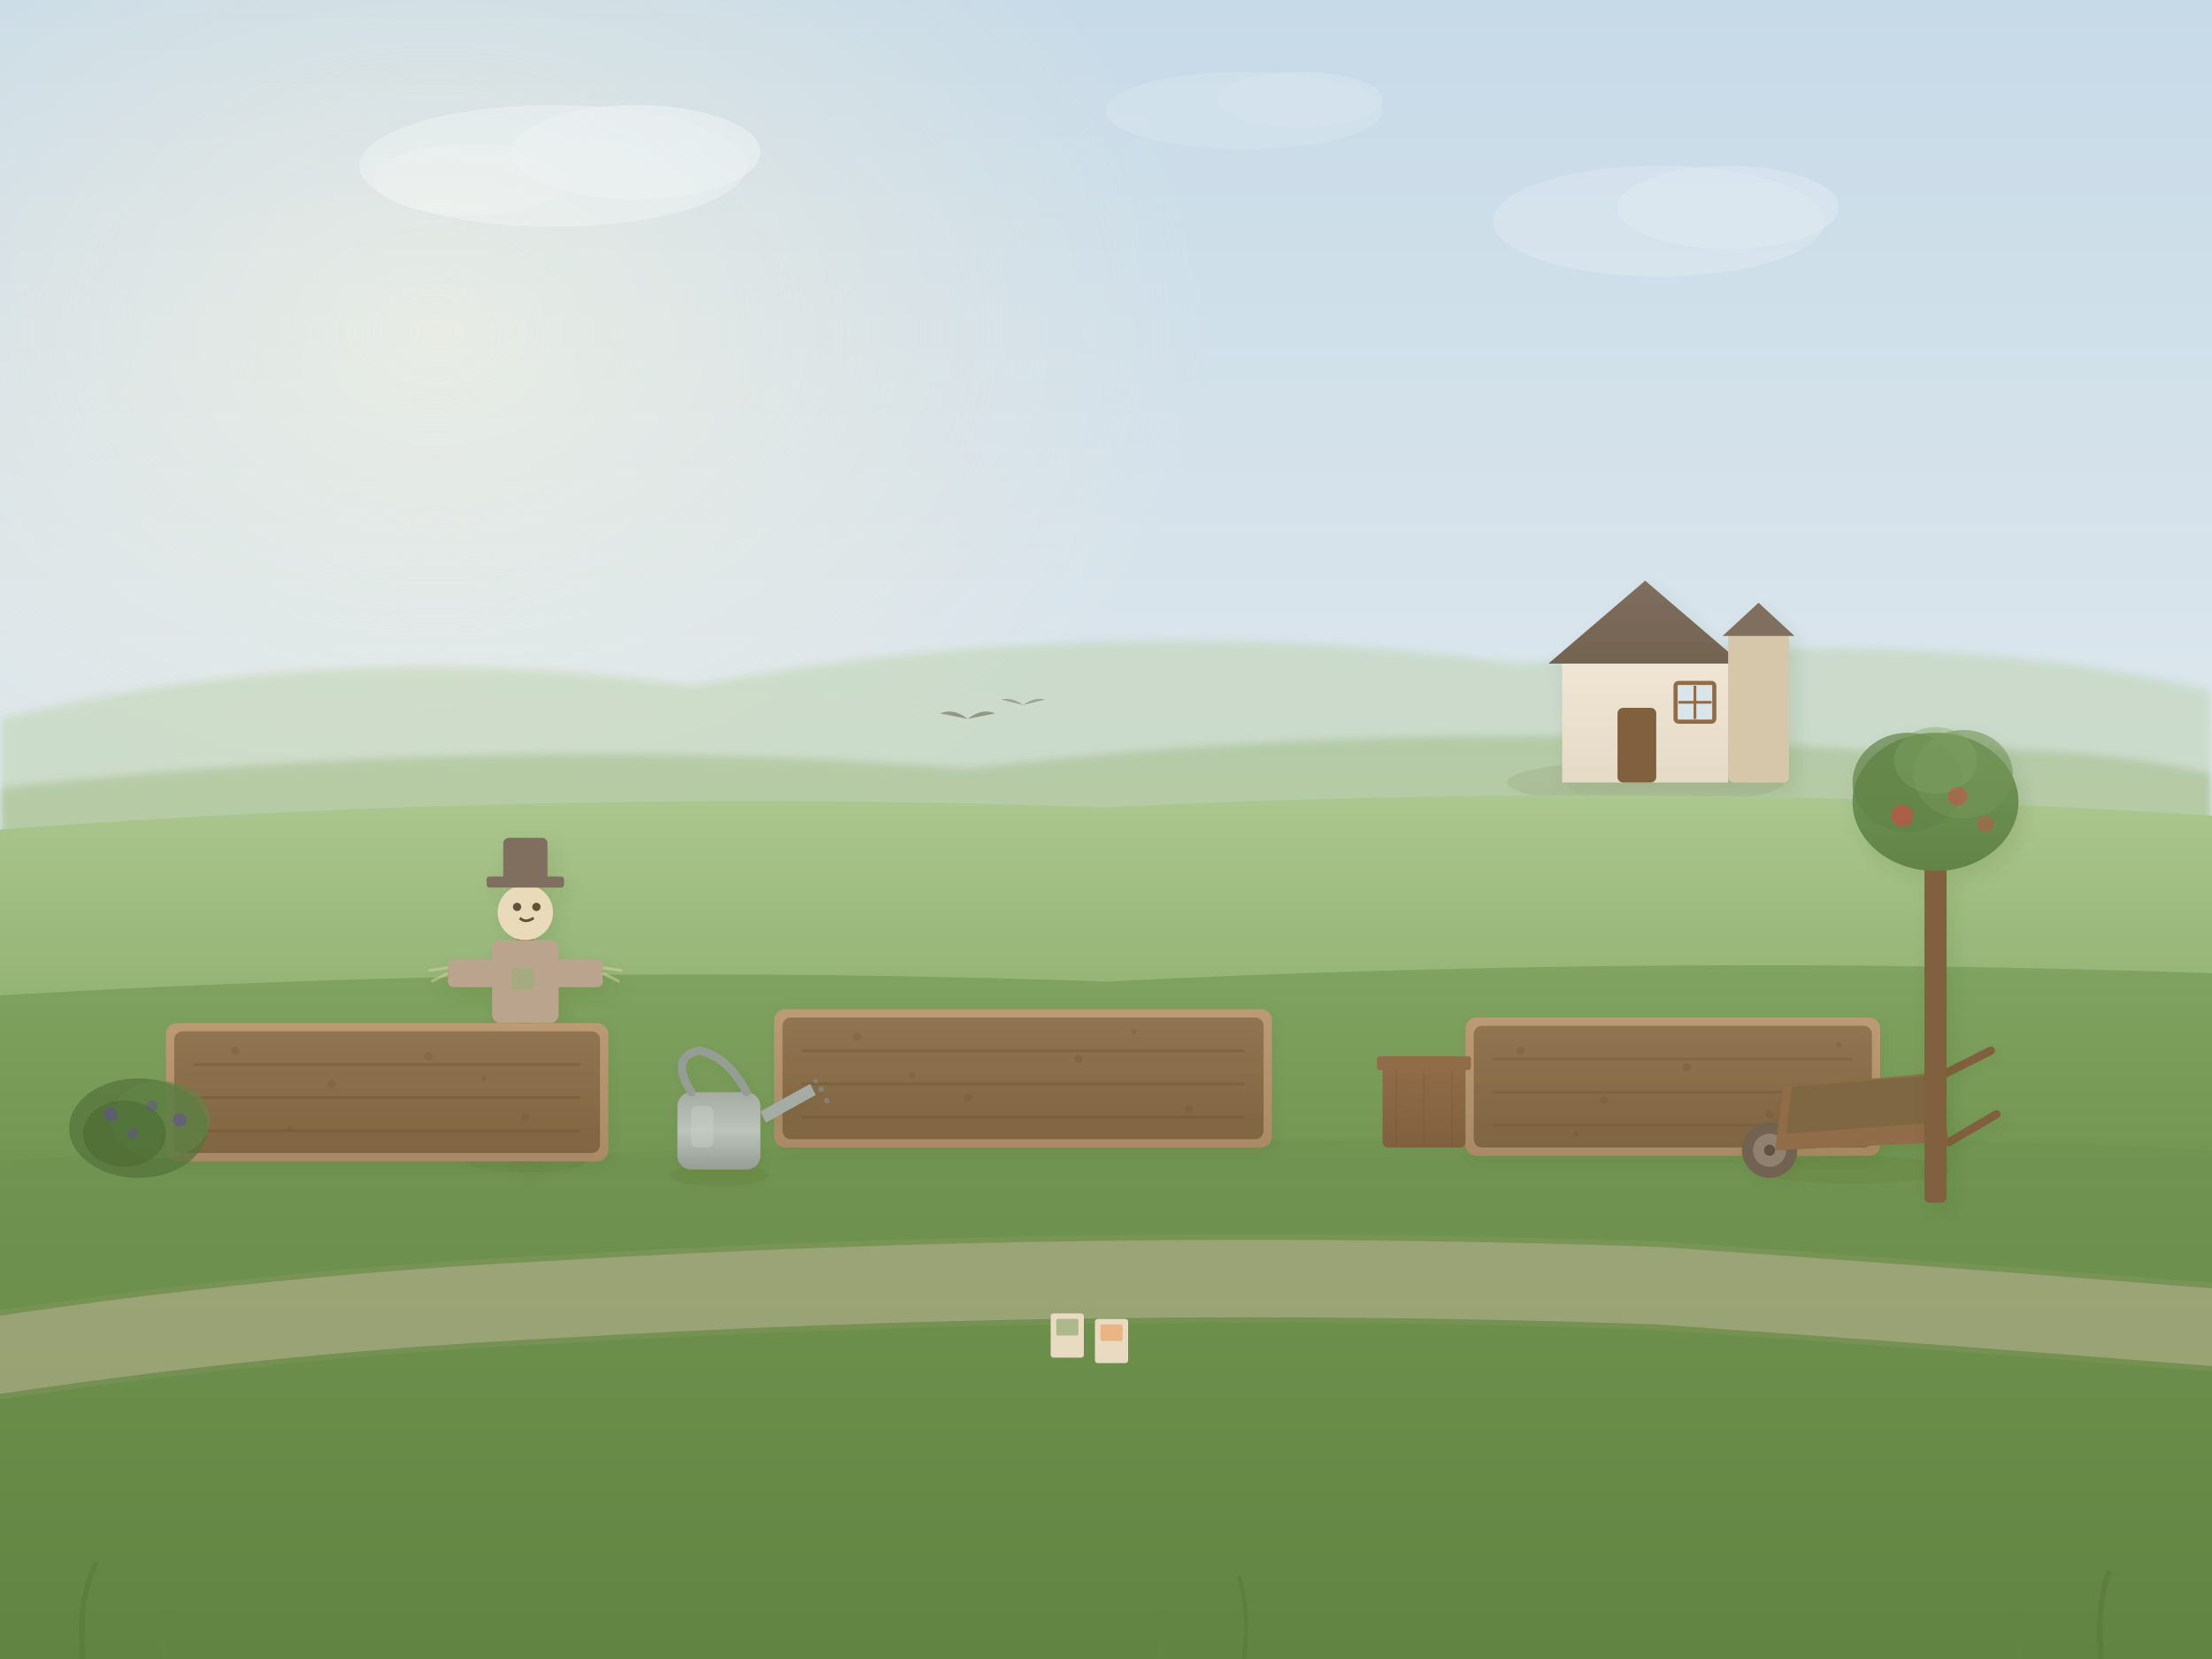
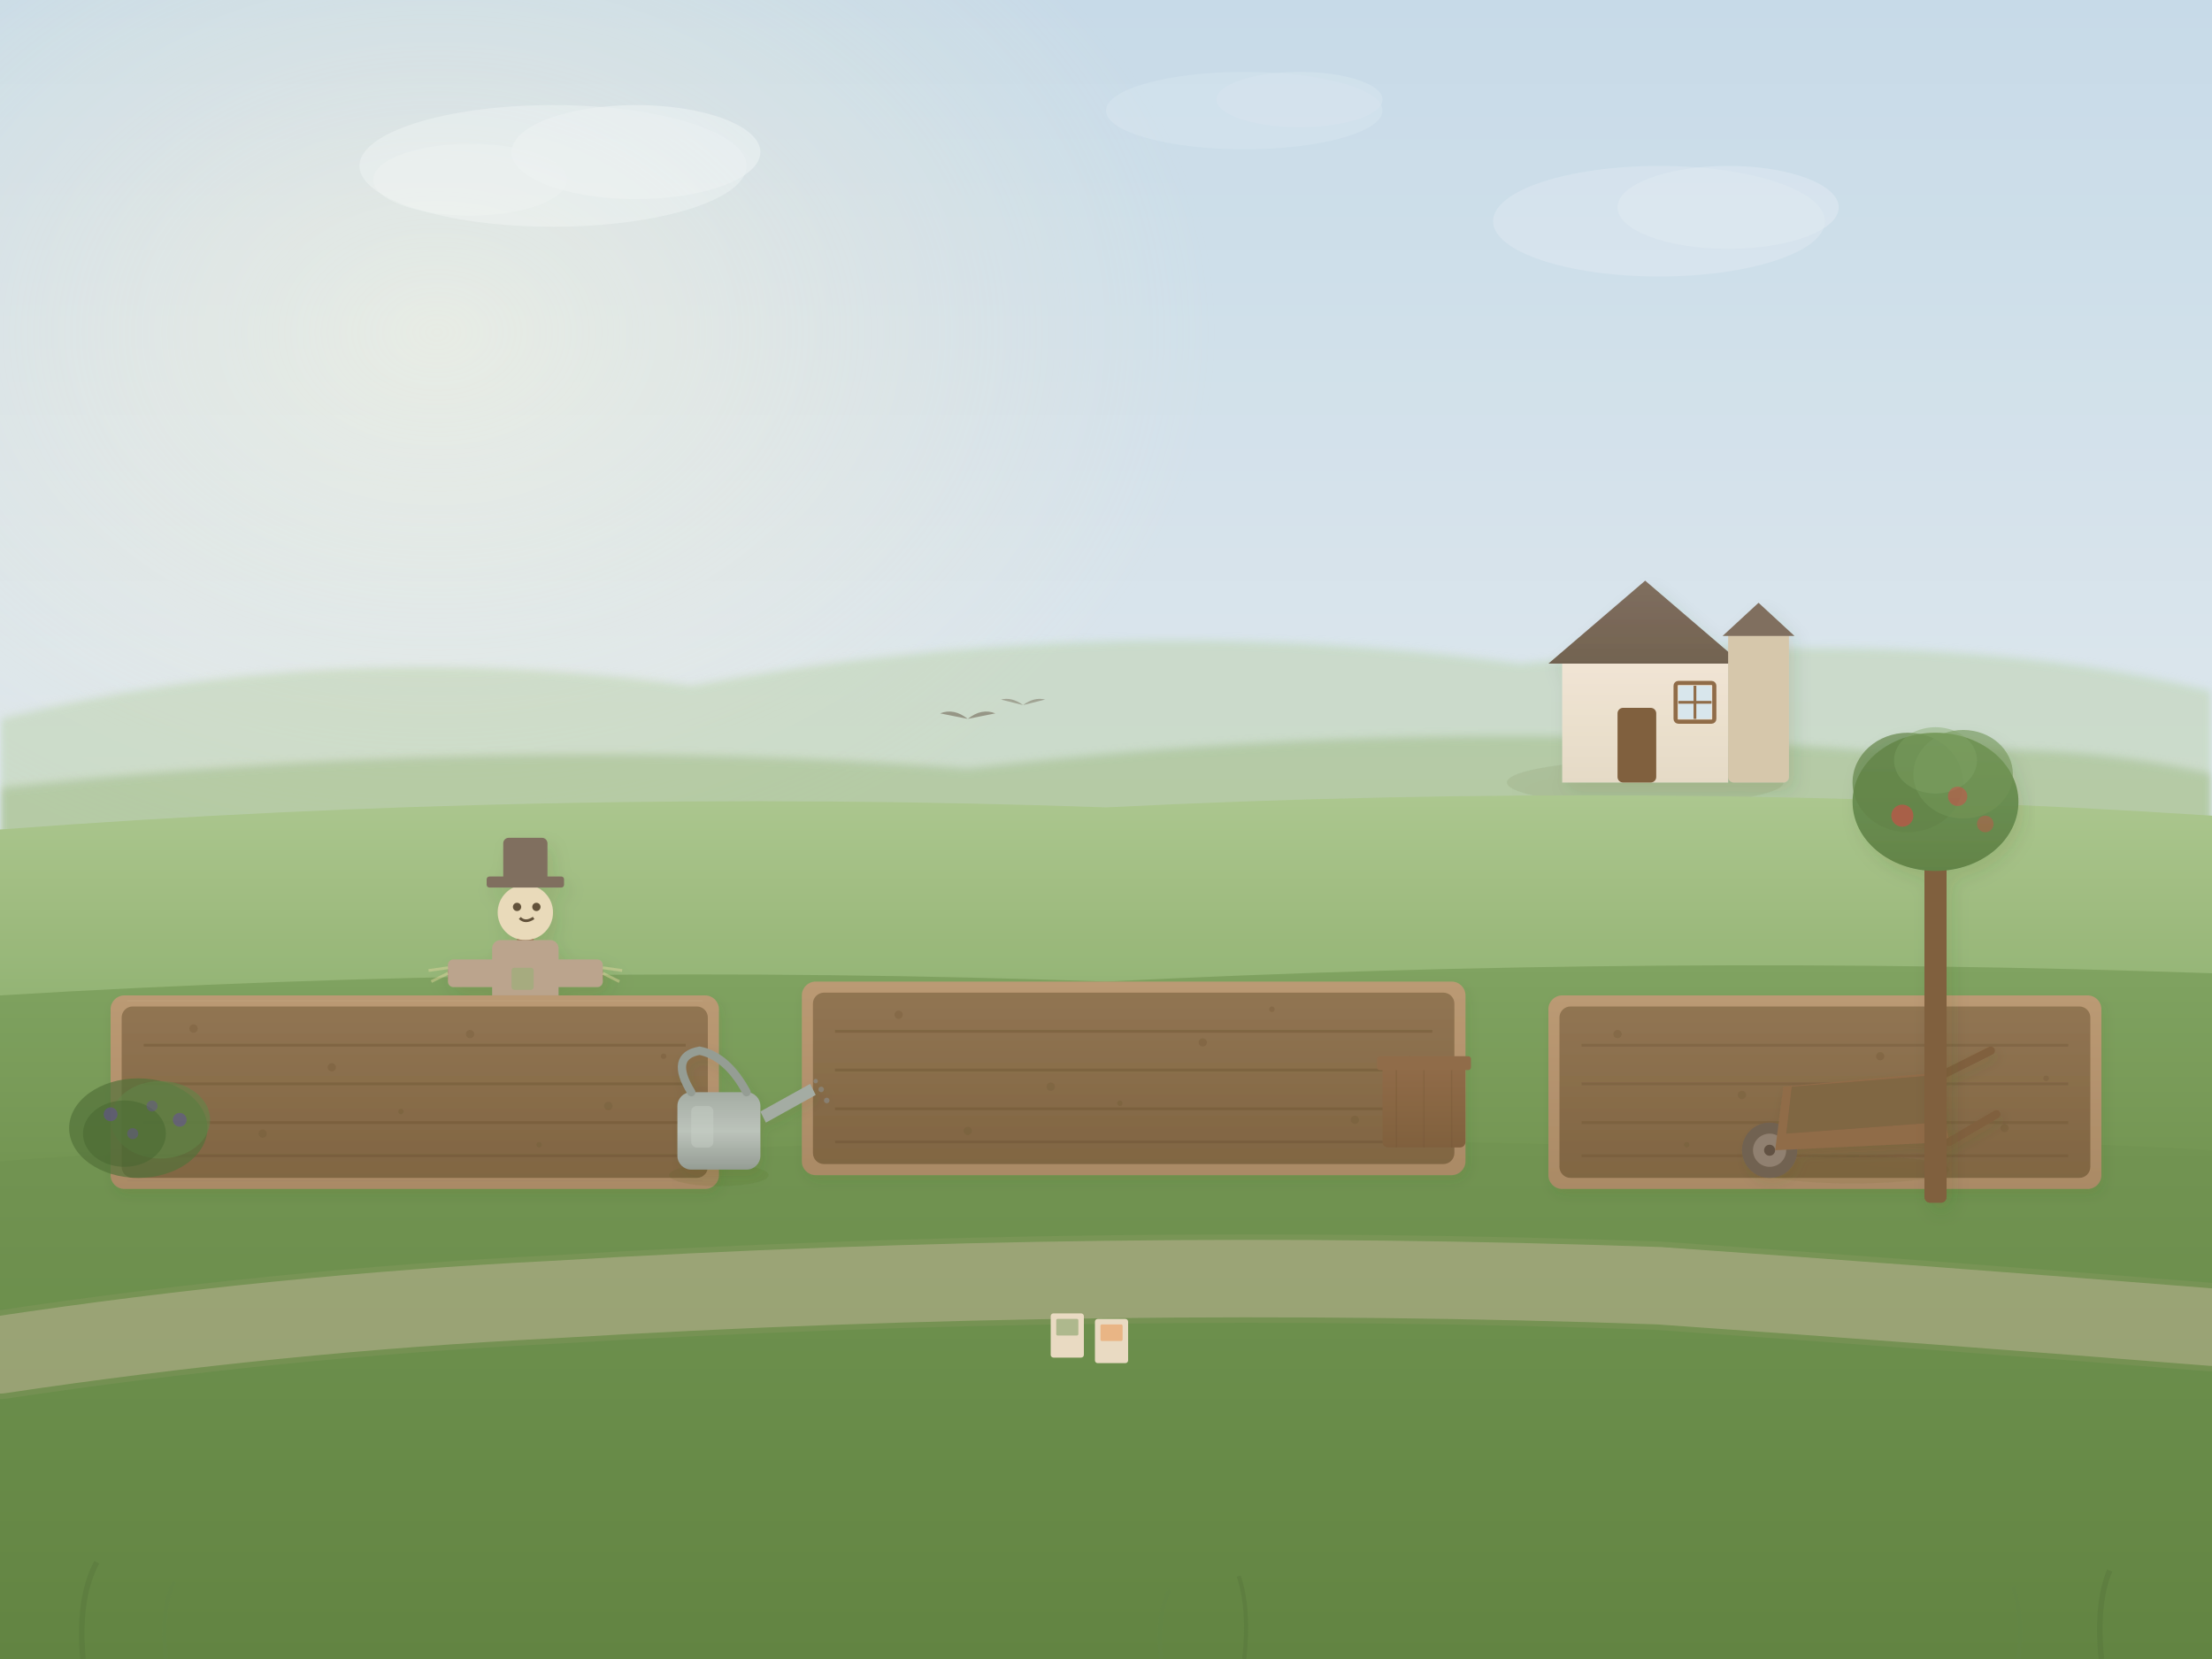
<svg xmlns="http://www.w3.org/2000/svg" viewBox="0 0 800 600" width="800" height="600">
  <defs>
    <linearGradient id="aSkyGrad" x1="0" y1="0" x2="0" y2="1">
      <stop offset="0%" stop-color="#C4D8E8" />
      <stop offset="40%" stop-color="#D8E4EC" />
      <stop offset="100%" stop-color="#E8ECDF" />
    </linearGradient>
    <radialGradient id="aSunGlow" cx="0.2" cy="0.2" r="0.35">
      <stop offset="0%" stop-color="#FFF8E0" stop-opacity="0.5" />
      <stop offset="100%" stop-color="#FFF3D6" stop-opacity="0" />
    </radialGradient>
    <linearGradient id="aGroundFar" x1="0" y1="0" x2="0" y2="1">
      <stop offset="0%" stop-color="#A8C48A" />
      <stop offset="100%" stop-color="#8BAD6B" />
    </linearGradient>
    <linearGradient id="aGroundMid" x1="0" y1="0" x2="0" y2="1">
      <stop offset="0%" stop-color="#7A9E5A" />
      <stop offset="100%" stop-color="#6B8F4A" />
    </linearGradient>
    <linearGradient id="aGroundNear" x1="0" y1="0" x2="0" y2="1">
      <stop offset="0%" stop-color="#6B8F4A" />
      <stop offset="100%" stop-color="#5A7E3A" />
    </linearGradient>
    <linearGradient id="aSoil" x1="0" y1="0" x2="0" y2="1">
      <stop offset="0%" stop-color="#8B6E4A" />
      <stop offset="100%" stop-color="#7A5E3A" />
    </linearGradient>
    <linearGradient id="aWoodLight" x1="0" y1="0" x2="0" y2="1">
      <stop offset="0%" stop-color="#B8956E" />
      <stop offset="100%" stop-color="#A68460" />
    </linearGradient>
    <linearGradient id="aWoodDark" x1="0" y1="0" x2="0" y2="1">
      <stop offset="0%" stop-color="#8B6541" />
      <stop offset="100%" stop-color="#7A5835" />
    </linearGradient>
    <linearGradient id="aFarmWall" x1="0" y1="0" x2="0" y2="1">
      <stop offset="0%" stop-color="#F0E4D4" />
      <stop offset="100%" stop-color="#E4D8C4" />
    </linearGradient>
    <linearGradient id="aFarmRoof" x1="0" y1="0" x2="0" y2="1">
      <stop offset="0%" stop-color="#7A6858" />
      <stop offset="100%" stop-color="#6B5A4A" />
    </linearGradient>
    <linearGradient id="aLeafGreen" x1="0" y1="0" x2="0" y2="1">
      <stop offset="0%" stop-color="#6B9050" />
      <stop offset="100%" stop-color="#5A7E40" />
    </linearGradient>
    <linearGradient id="aLeafDark" x1="0" y1="0" x2="0" y2="1">
      <stop offset="0%" stop-color="#4A6B30" />
      <stop offset="100%" stop-color="#3D5E25" />
    </linearGradient>
    <linearGradient id="aMetalGrad" x1="0" y1="0" x2="0" y2="1">
      <stop offset="0%" stop-color="#A0A8A0" />
      <stop offset="50%" stop-color="#B8C0B8" />
      <stop offset="100%" stop-color="#909890" />
    </linearGradient>
    <filter id="aSoftShadow" x="-10%" y="-10%" width="120%" height="120%">
      <feGaussianBlur in="SourceAlpha" stdDeviation="3" result="blur" />
      <feOffset dx="2" dy="3" result="offset" />
      <feFlood flood-color="#3A4A20" flood-opacity="0.12" result="color" />
      <feComposite in="color" in2="offset" operator="in" result="shadow" />
      <feMerge>
        <feMergeNode in="shadow" />
        <feMergeNode in="SourceGraphic" />
      </feMerge>
    </filter>
    <filter id="aDistantHaze">
      <feGaussianBlur stdDeviation="1.5" />
    </filter>
    <filter id="aSubtleShadow" x="-10%" y="-10%" width="120%" height="120%">
      <feGaussianBlur in="SourceAlpha" stdDeviation="2" result="blur" />
      <feOffset dx="1" dy="2" result="offset" />
      <feFlood flood-color="#3A4A20" flood-opacity="0.1" result="color" />
      <feComposite in="color" in2="offset" operator="in" result="shadow" />
      <feMerge>
        <feMergeNode in="shadow" />
        <feMergeNode in="SourceGraphic" />
      </feMerge>
    </filter>
  </defs>
  <rect width="800" height="600" fill="url(#aSkyGrad)" />
  <rect width="800" height="600" fill="url(#aSunGlow)" />
  <g opacity="0.45">
    <ellipse cx="200" cy="60" rx="70" ry="22" fill="#FFF" opacity="0.6" />
    <ellipse cx="230" cy="55" rx="45" ry="17" fill="#FFF" opacity="0.7" />
    <ellipse cx="170" cy="65" rx="35" ry="13" fill="#FFF" opacity="0.5" />
  </g>
  <g opacity="0.35">
    <ellipse cx="600" cy="80" rx="60" ry="20" fill="#FFF" opacity="0.5" />
    <ellipse cx="625" cy="75" rx="40" ry="15" fill="#FFF" opacity="0.6" />
  </g>
  <g opacity="0.25">
    <ellipse cx="450" cy="40" rx="50" ry="14" fill="#FFF" opacity="0.5" />
    <ellipse cx="470" cy="36" rx="30" ry="10" fill="#FFF" opacity="0.6" />
  </g>
  <path d="M0,260 Q120,230 250,248 Q400,220 550,240 Q700,225 800,250 L800,310 L0,310 Z" fill="#A8C48A" opacity="0.35" filter="url(#aDistantHaze)" />
  <path d="M0,285 Q180,265 350,278 Q520,258 680,272 Q750,268 800,280 L800,330 L0,330 Z" fill="#8BAD6B" opacity="0.4" filter="url(#aDistantHaze)" />
  <g filter="url(#aSoftShadow)" transform="translate(560, 218)">
    <ellipse cx="35" cy="65" rx="50" ry="8" fill="#3A4A20" opacity="0.08" />
    <rect x="5" y="20" width="60" height="45" fill="url(#aFarmWall)" />
    <path d="M0,22 L35,-8 L70,22 Z" fill="url(#aFarmRoof)" />
    <rect x="25" y="38" width="14" height="27" rx="2" fill="#7A5835" />
    <rect x="47" y="30" width="12" height="12" rx="1" fill="#D6E5EC" />
    <line x1="53" y1="30" x2="53" y2="42" stroke="#8B6541" stroke-width="1" />
    <line x1="47" y1="36" x2="59" y2="36" stroke="#8B6541" stroke-width="1" />
    <rect x="46" y="29" width="14" height="14" rx="1" fill="none" stroke="#8B6541" stroke-width="1.5" />
    <rect x="65" y="10" width="22" height="55" rx="2" fill="#D4C4A8" />
    <path d="M63,12 L76,0 L89,12 Z" fill="#7A6858" />
  </g>
  <path d="M0,300 Q200,285 400,292 Q600,282 800,295 L800,370 L0,370 Z" fill="url(#aGroundFar)" />
  <path d="M0,360 Q200,348 400,355 Q600,345 800,352 L800,430 L0,430 Z" fill="url(#aGroundMid)" />
  <path d="M0,420 Q100,412 200,418 Q400,408 600,415 Q700,410 800,416 L800,600 L0,600 Z" fill="url(#aGroundNear)" />
  <path d="M0,490 Q100,475 200,470 Q400,458 600,465 Q700,472 800,480" fill="none" stroke="#B8A888" stroke-width="32" stroke-linecap="round" opacity="0.12" />
  <path d="M0,490 Q100,475 200,470 Q400,458 600,465 Q700,472 800,480" fill="none" stroke="#C4B498" stroke-width="28" stroke-linecap="round" opacity="0.45" />
  <g filter="url(#aSoftShadow)" transform="translate(190, 325)">
    <ellipse cx="0" cy="95" rx="22" ry="4" fill="#3A4A20" opacity="0.08" />
    <rect x="-3" y="10" width="6" height="85" rx="1" fill="url(#aWoodDark)" />
    <rect x="-28" y="25" width="56" height="5" rx="1" fill="url(#aWoodDark)" />
    <circle cx="0" cy="5" r="10" fill="#E8D8B8" />
    <rect x="-14" y="-8" width="28" height="4" rx="1" fill="#7A6858" />
    <rect x="-8" y="-22" width="16" height="16" rx="2" fill="#7A6858" />
    <circle cx="-3" cy="3" r="1.5" fill="#5A4A30" />
    <circle cx="4" cy="3" r="1.5" fill="#5A4A30" />
    <path d="M-2,7 Q0,9 3,7" fill="none" stroke="#5A4A30" stroke-width="1" />
    <rect x="-12" y="15" width="24" height="30" rx="3" fill="#B8A088" />
    <rect x="-5" y="25" width="8" height="8" rx="1" fill="#8BAD6B" opacity="0.5" />
    <rect x="-28" y="22" width="18" height="10" rx="2" fill="#B8A088" />
    <rect x="10" y="22" width="18" height="10" rx="2" fill="#B8A088" />
    <g opacity="0.4">
      <line x1="-28" y1="27" x2="-34" y2="30" stroke="#E8D8A0" stroke-width="1" />
      <line x1="-28" y1="25" x2="-35" y2="26" stroke="#E8D8A0" stroke-width="1" />
      <line x1="28" y1="27" x2="34" y2="30" stroke="#E8D8A0" stroke-width="1" />
      <line x1="28" y1="25" x2="35" y2="26" stroke="#E8D8A0" stroke-width="1" />
    </g>
  </g>
-   <g filter="url(#aSubtleShadow)" transform="translate(60, 370)">
-     <rect x="0" y="0" width="160" height="50" rx="4" fill="url(#aWoodLight)" />
-     <rect x="3" y="3" width="154" height="44" rx="3" fill="url(#aSoil)" />
+   <g filter="url(#aSubtleShadow)" transform="translate(40, 360)">
+     <rect x="0" y="0" width="220" height="70" rx="5" fill="url(#aWoodLight)" />
+     <rect x="4" y="4" width="212" height="62" rx="4" fill="url(#aSoil)" />
    <g opacity="0.3">
-       <line x1="10" y1="15" x2="150" y2="15" stroke="#5A4020" stroke-width="1" />
-       <line x1="10" y1="27" x2="150" y2="27" stroke="#5A4020" stroke-width="1" />
-       <line x1="10" y1="39" x2="150" y2="39" stroke="#5A4020" stroke-width="1" />
+       <line x1="12" y1="18" x2="208" y2="18" stroke="#5A4020" stroke-width="1" />
+       <line x1="12" y1="32" x2="208" y2="32" stroke="#5A4020" stroke-width="1" />
+       <line x1="12" y1="46" x2="208" y2="46" stroke="#5A4020" stroke-width="1" />
+       <line x1="12" y1="58" x2="208" y2="58" stroke="#5A4020" stroke-width="1" />
    </g>
    <g opacity="0.2">
-       <circle cx="25" cy="10" r="1.5" fill="#5A4020" />
-       <circle cx="60" cy="22" r="1.5" fill="#5A4020" />
-       <circle cx="95" cy="12" r="1.5" fill="#5A4020" />
-       <circle cx="130" cy="34" r="1.5" fill="#5A4020" />
-       <circle cx="45" cy="38" r="1" fill="#5A4020" />
-       <circle cx="115" cy="20" r="1" fill="#5A4020" />
-     </g>
-     <line x1="5" y1="48" x2="155" y2="48" stroke="#9A7A5A" stroke-width="0.5" opacity="0.3" />
-   </g>
-   <g filter="url(#aSubtleShadow)" transform="translate(280, 365)">
-     <rect x="0" y="0" width="180" height="50" rx="4" fill="url(#aWoodLight)" />
-     <rect x="3" y="3" width="174" height="44" rx="3" fill="url(#aSoil)" />
+       <circle cx="30" cy="12" r="1.5" fill="#5A4020" />
+       <circle cx="80" cy="26" r="1.5" fill="#5A4020" />
+       <circle cx="130" cy="14" r="1.5" fill="#5A4020" />
+       <circle cx="180" cy="40" r="1.5" fill="#5A4020" />
+       <circle cx="55" cy="50" r="1.5" fill="#5A4020" />
+       <circle cx="155" cy="54" r="1" fill="#5A4020" />
+       <circle cx="105" cy="42" r="1" fill="#5A4020" />
+       <circle cx="200" cy="22" r="1" fill="#5A4020" />
+     </g>
+     <line x1="6" y1="67" x2="214" y2="67" stroke="#9A7A5A" stroke-width="0.5" opacity="0.3" />
+     <line x1="6" y1="2" x2="214" y2="2" stroke="#C4A882" stroke-width="0.5" opacity="0.2" />
+   </g>
+   <g filter="url(#aSubtleShadow)" transform="translate(290, 355)">
+     <rect x="0" y="0" width="240" height="70" rx="5" fill="url(#aWoodLight)" />
+     <rect x="4" y="4" width="232" height="62" rx="4" fill="url(#aSoil)" />
    <g opacity="0.3">
-       <line x1="10" y1="15" x2="170" y2="15" stroke="#5A4020" stroke-width="1" />
-       <line x1="10" y1="27" x2="170" y2="27" stroke="#5A4020" stroke-width="1" />
-       <line x1="10" y1="39" x2="170" y2="39" stroke="#5A4020" stroke-width="1" />
+       <line x1="12" y1="18" x2="228" y2="18" stroke="#5A4020" stroke-width="1" />
+       <line x1="12" y1="32" x2="228" y2="32" stroke="#5A4020" stroke-width="1" />
+       <line x1="12" y1="46" x2="228" y2="46" stroke="#5A4020" stroke-width="1" />
+       <line x1="12" y1="58" x2="228" y2="58" stroke="#5A4020" stroke-width="1" />
    </g>
    <g opacity="0.2">
-       <circle cx="30" cy="10" r="1.5" fill="#5A4020" />
-       <circle cx="70" cy="32" r="1.5" fill="#5A4020" />
-       <circle cx="110" cy="18" r="1.5" fill="#5A4020" />
-       <circle cx="150" cy="36" r="1.5" fill="#5A4020" />
-       <circle cx="50" cy="24" r="1" fill="#5A4020" />
-       <circle cx="130" cy="8" r="1" fill="#5A4020" />
-     </g>
-   </g>
-   <g filter="url(#aSubtleShadow)" transform="translate(530, 368)">
-     <rect x="0" y="0" width="150" height="50" rx="4" fill="url(#aWoodLight)" />
-     <rect x="3" y="3" width="144" height="44" rx="3" fill="url(#aSoil)" />
+       <circle cx="35" cy="12" r="1.5" fill="#5A4020" />
+       <circle cx="90" cy="38" r="1.5" fill="#5A4020" />
+       <circle cx="145" cy="22" r="1.5" fill="#5A4020" />
+       <circle cx="200" cy="50" r="1.5" fill="#5A4020" />
+       <circle cx="60" cy="54" r="1.5" fill="#5A4020" />
+       <circle cx="170" cy="10" r="1" fill="#5A4020" />
+       <circle cx="115" cy="44" r="1" fill="#5A4020" />
+       <circle cx="220" cy="28" r="1" fill="#5A4020" />
+     </g>
+   </g>
+   <g filter="url(#aSubtleShadow)" transform="translate(560, 360)">
+     <rect x="0" y="0" width="200" height="70" rx="5" fill="url(#aWoodLight)" />
+     <rect x="4" y="4" width="192" height="62" rx="4" fill="url(#aSoil)" />
    <g opacity="0.25">
-       <line x1="10" y1="15" x2="140" y2="15" stroke="#5A4020" stroke-width="1" />
-       <line x1="10" y1="27" x2="140" y2="27" stroke="#5A4020" stroke-width="1" />
-       <line x1="10" y1="39" x2="140" y2="39" stroke="#5A4020" stroke-width="1" />
+       <line x1="12" y1="18" x2="188" y2="18" stroke="#5A4020" stroke-width="1" />
+       <line x1="12" y1="32" x2="188" y2="32" stroke="#5A4020" stroke-width="1" />
+       <line x1="12" y1="46" x2="188" y2="46" stroke="#5A4020" stroke-width="1" />
+       <line x1="12" y1="58" x2="188" y2="58" stroke="#5A4020" stroke-width="1" />
    </g>
    <g opacity="0.2">
-       <circle cx="20" cy="12" r="1.5" fill="#5A4020" />
-       <circle cx="50" cy="30" r="1.5" fill="#5A4020" />
-       <circle cx="80" cy="18" r="1.5" fill="#5A4020" />
-       <circle cx="110" cy="35" r="1.5" fill="#5A4020" />
-       <circle cx="135" cy="10" r="1" fill="#5A4020" />
-       <circle cx="40" cy="42" r="1" fill="#5A4020" />
+       <circle cx="25" cy="14" r="1.5" fill="#5A4020" />
+       <circle cx="70" cy="36" r="1.5" fill="#5A4020" />
+       <circle cx="120" cy="22" r="1.5" fill="#5A4020" />
+       <circle cx="165" cy="48" r="1.5" fill="#5A4020" />
+       <circle cx="50" cy="54" r="1" fill="#5A4020" />
+       <circle cx="140" cy="10" r="1" fill="#5A4020" />
+       <circle cx="95" cy="52" r="1" fill="#5A4020" />
+       <circle cx="180" cy="30" r="1" fill="#5A4020" />
    </g>
  </g>
  <g transform="translate(500, 385)">
    <rect x="0" y="0" width="30" height="30" rx="2" fill="url(#aWoodDark)" />
    <line x1="5" y1="0" x2="5" y2="30" stroke="#6B4A2A" stroke-width="0.5" opacity="0.3" />
    <line x1="15" y1="0" x2="15" y2="30" stroke="#6B4A2A" stroke-width="0.5" opacity="0.3" />
    <line x1="25" y1="0" x2="25" y2="30" stroke="#6B4A2A" stroke-width="0.5" opacity="0.3" />
    <rect x="-2" y="-3" width="34" height="5" rx="1" fill="#8B6541" />
  </g>
  <g filter="url(#aSubtleShadow)" transform="translate(245, 390)">
    <ellipse cx="15" cy="35" rx="18" ry="4" fill="#3A4A20" opacity="0.1" />
    <rect x="0" y="5" width="30" height="28" rx="5" fill="url(#aMetalGrad)" />
    <path d="M30,12 L48,2 L50,6 L32,16 Z" fill="#A0A8A0" />
    <path d="M5,5 Q-3,-8 8,-10 Q18,-8 25,5" fill="none" stroke="#909890" stroke-width="3" stroke-linecap="round" />
    <rect x="5" y="10" width="8" height="15" rx="2" fill="#C8D0C8" opacity="0.4" />
    <g opacity="0.3">
      <circle cx="52" cy="4" r="1" fill="#8AB0D0" />
      <circle cx="54" cy="8" r="1" fill="#8AB0D0" />
      <circle cx="50" cy="1" r="0.8" fill="#8AB0D0" />
    </g>
  </g>
  <g filter="url(#aSubtleShadow)" transform="translate(650, 388)">
    <ellipse cx="20" cy="35" rx="35" ry="5" fill="#3A4A20" opacity="0.08" />
    <circle cx="-10" cy="28" r="10" fill="#6B5A4A" />
    <circle cx="-10" cy="28" r="6" fill="#8B7A6A" />
    <circle cx="-10" cy="28" r="2" fill="#5A4A3A" />
    <path d="M-5,5 L50,0 L55,25 L-8,28 Z" fill="#8B6541" />
    <path d="M-2,5 L48,1 L50,18 L-4,22 Z" fill="#7A5E3A" />
    <line x1="50" y1="2" x2="70" y2="-8" stroke="#7A5835" stroke-width="3" stroke-linecap="round" />
    <line x1="55" y1="25" x2="72" y2="15" stroke="#7A5835" stroke-width="3" stroke-linecap="round" />
    <line x1="50" y1="20" x2="52" y2="32" stroke="#7A5835" stroke-width="2.5" />
  </g>
  <g filter="url(#aSoftShadow)" transform="translate(700, 280)">
    <rect x="-4" y="25" width="8" height="130" rx="2" fill="#7A5835" />
    <ellipse cx="0" cy="10" rx="30" ry="25" fill="url(#aLeafGreen)" />
    <ellipse cx="-10" cy="3" rx="20" ry="18" fill="#5A7E40" opacity="0.7" />
    <ellipse cx="10" cy="0" rx="18" ry="16" fill="#6B9050" opacity="0.6" />
    <ellipse cx="0" cy="-5" rx="15" ry="12" fill="#7AA060" opacity="0.4" />
    <circle cx="-12" cy="15" r="4" fill="#D44040" opacity="0.6" />
    <circle cx="8" cy="8" r="3.5" fill="#D44040" opacity="0.5" />
    <circle cx="18" cy="18" r="3" fill="#D44040" opacity="0.4" />
  </g>
  <g transform="translate(50, 408)">
    <ellipse cx="0" cy="0" rx="25" ry="18" fill="#4A6B30" opacity="0.7" />
    <ellipse cx="8" cy="-3" rx="18" ry="14" fill="#5A7E40" opacity="0.6" />
    <ellipse cx="-5" cy="2" rx="15" ry="12" fill="#3D5E25" opacity="0.5" />
    <circle cx="-10" cy="-5" r="2.5" fill="#6040A0" opacity="0.5" />
    <circle cx="5" cy="-8" r="2" fill="#6040A0" opacity="0.4" />
    <circle cx="15" cy="-3" r="2.5" fill="#6040A0" opacity="0.5" />
    <circle cx="-2" cy="2" r="2" fill="#6040A0" opacity="0.4" />
  </g>
  <g transform="translate(380, 475)">
    <rect x="0" y="0" width="12" height="16" rx="1" fill="#E8D8C0" />
    <rect x="2" y="2" width="8" height="6" rx="0.5" fill="#6B9050" opacity="0.5" />
    <rect x="16" y="2" width="12" height="16" rx="1" fill="#E8D8C0" />
    <rect x="18" y="4" width="8" height="6" rx="0.5" fill="#E88A40" opacity="0.5" />
  </g>
  <g transform="translate(350, 260)" opacity="0.5">
    <path d="M0,0 Q-5,-4 -10,-2 Q-5,-1 0,0 Q5,-1 10,-2 Q5,-4 0,0" fill="#5A4A3A" />
  </g>
  <g transform="translate(370, 255)" opacity="0.4">
    <path d="M0,0 Q-4,-3 -8,-2 Q-4,-1 0,0 Q4,-1 8,-2 Q4,-3 0,0" fill="#5A4A3A" />
  </g>
  <g opacity="0.35">
    <path d="M30,600 Q28,578 35,565" fill="none" stroke="#4A6B30" stroke-width="2" />
    <path d="M60,600 Q58,582 63,572" fill="none" stroke="#5A7E40" stroke-width="1.5" />
    <path d="M760,600 Q758,580 763,568" fill="none" stroke="#4A6B30" stroke-width="2" />
    <path d="M730,600 Q732,585 728,574" fill="none" stroke="#5A7E40" stroke-width="1.5" />
    <path d="M420,600 Q418,585 423,575" fill="none" stroke="#5A7E40" stroke-width="1.5" />
    <path d="M450,600 Q452,582 448,570" fill="none" stroke="#4A6B30" stroke-width="1.5" />
  </g>
  <rect width="800" height="600" fill="#FFF8E0" opacity="0.05" />
</svg>
